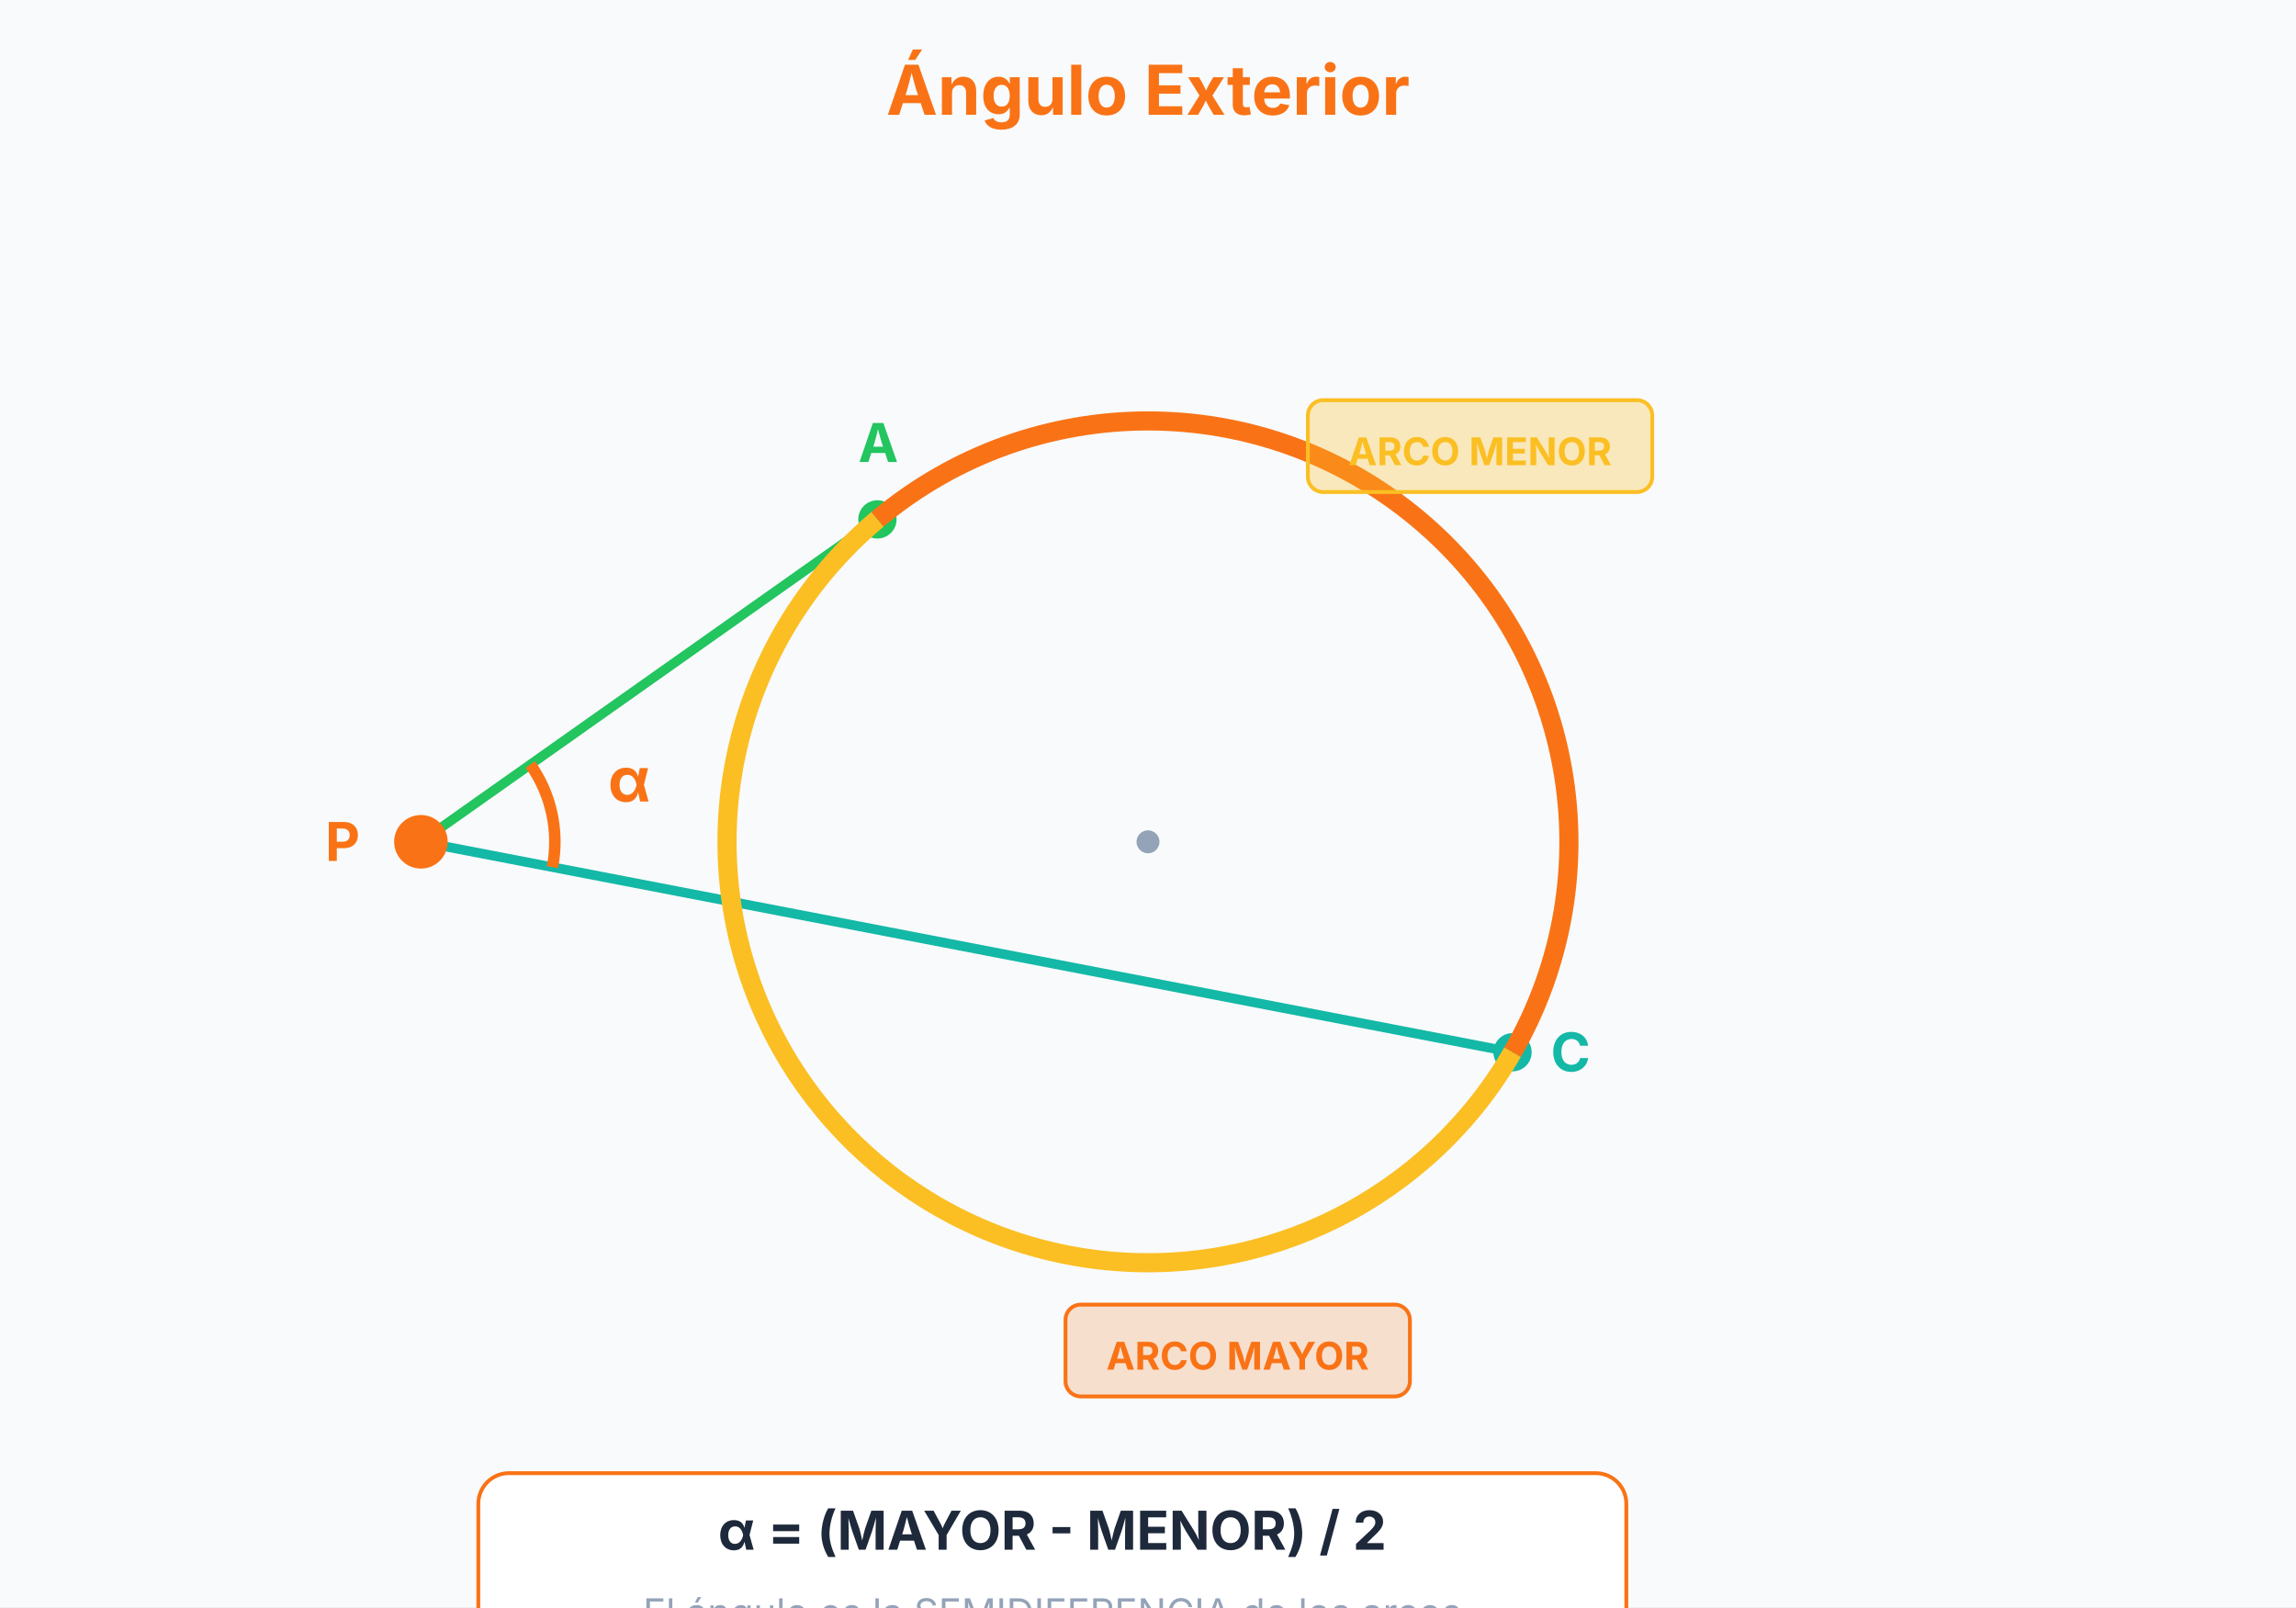
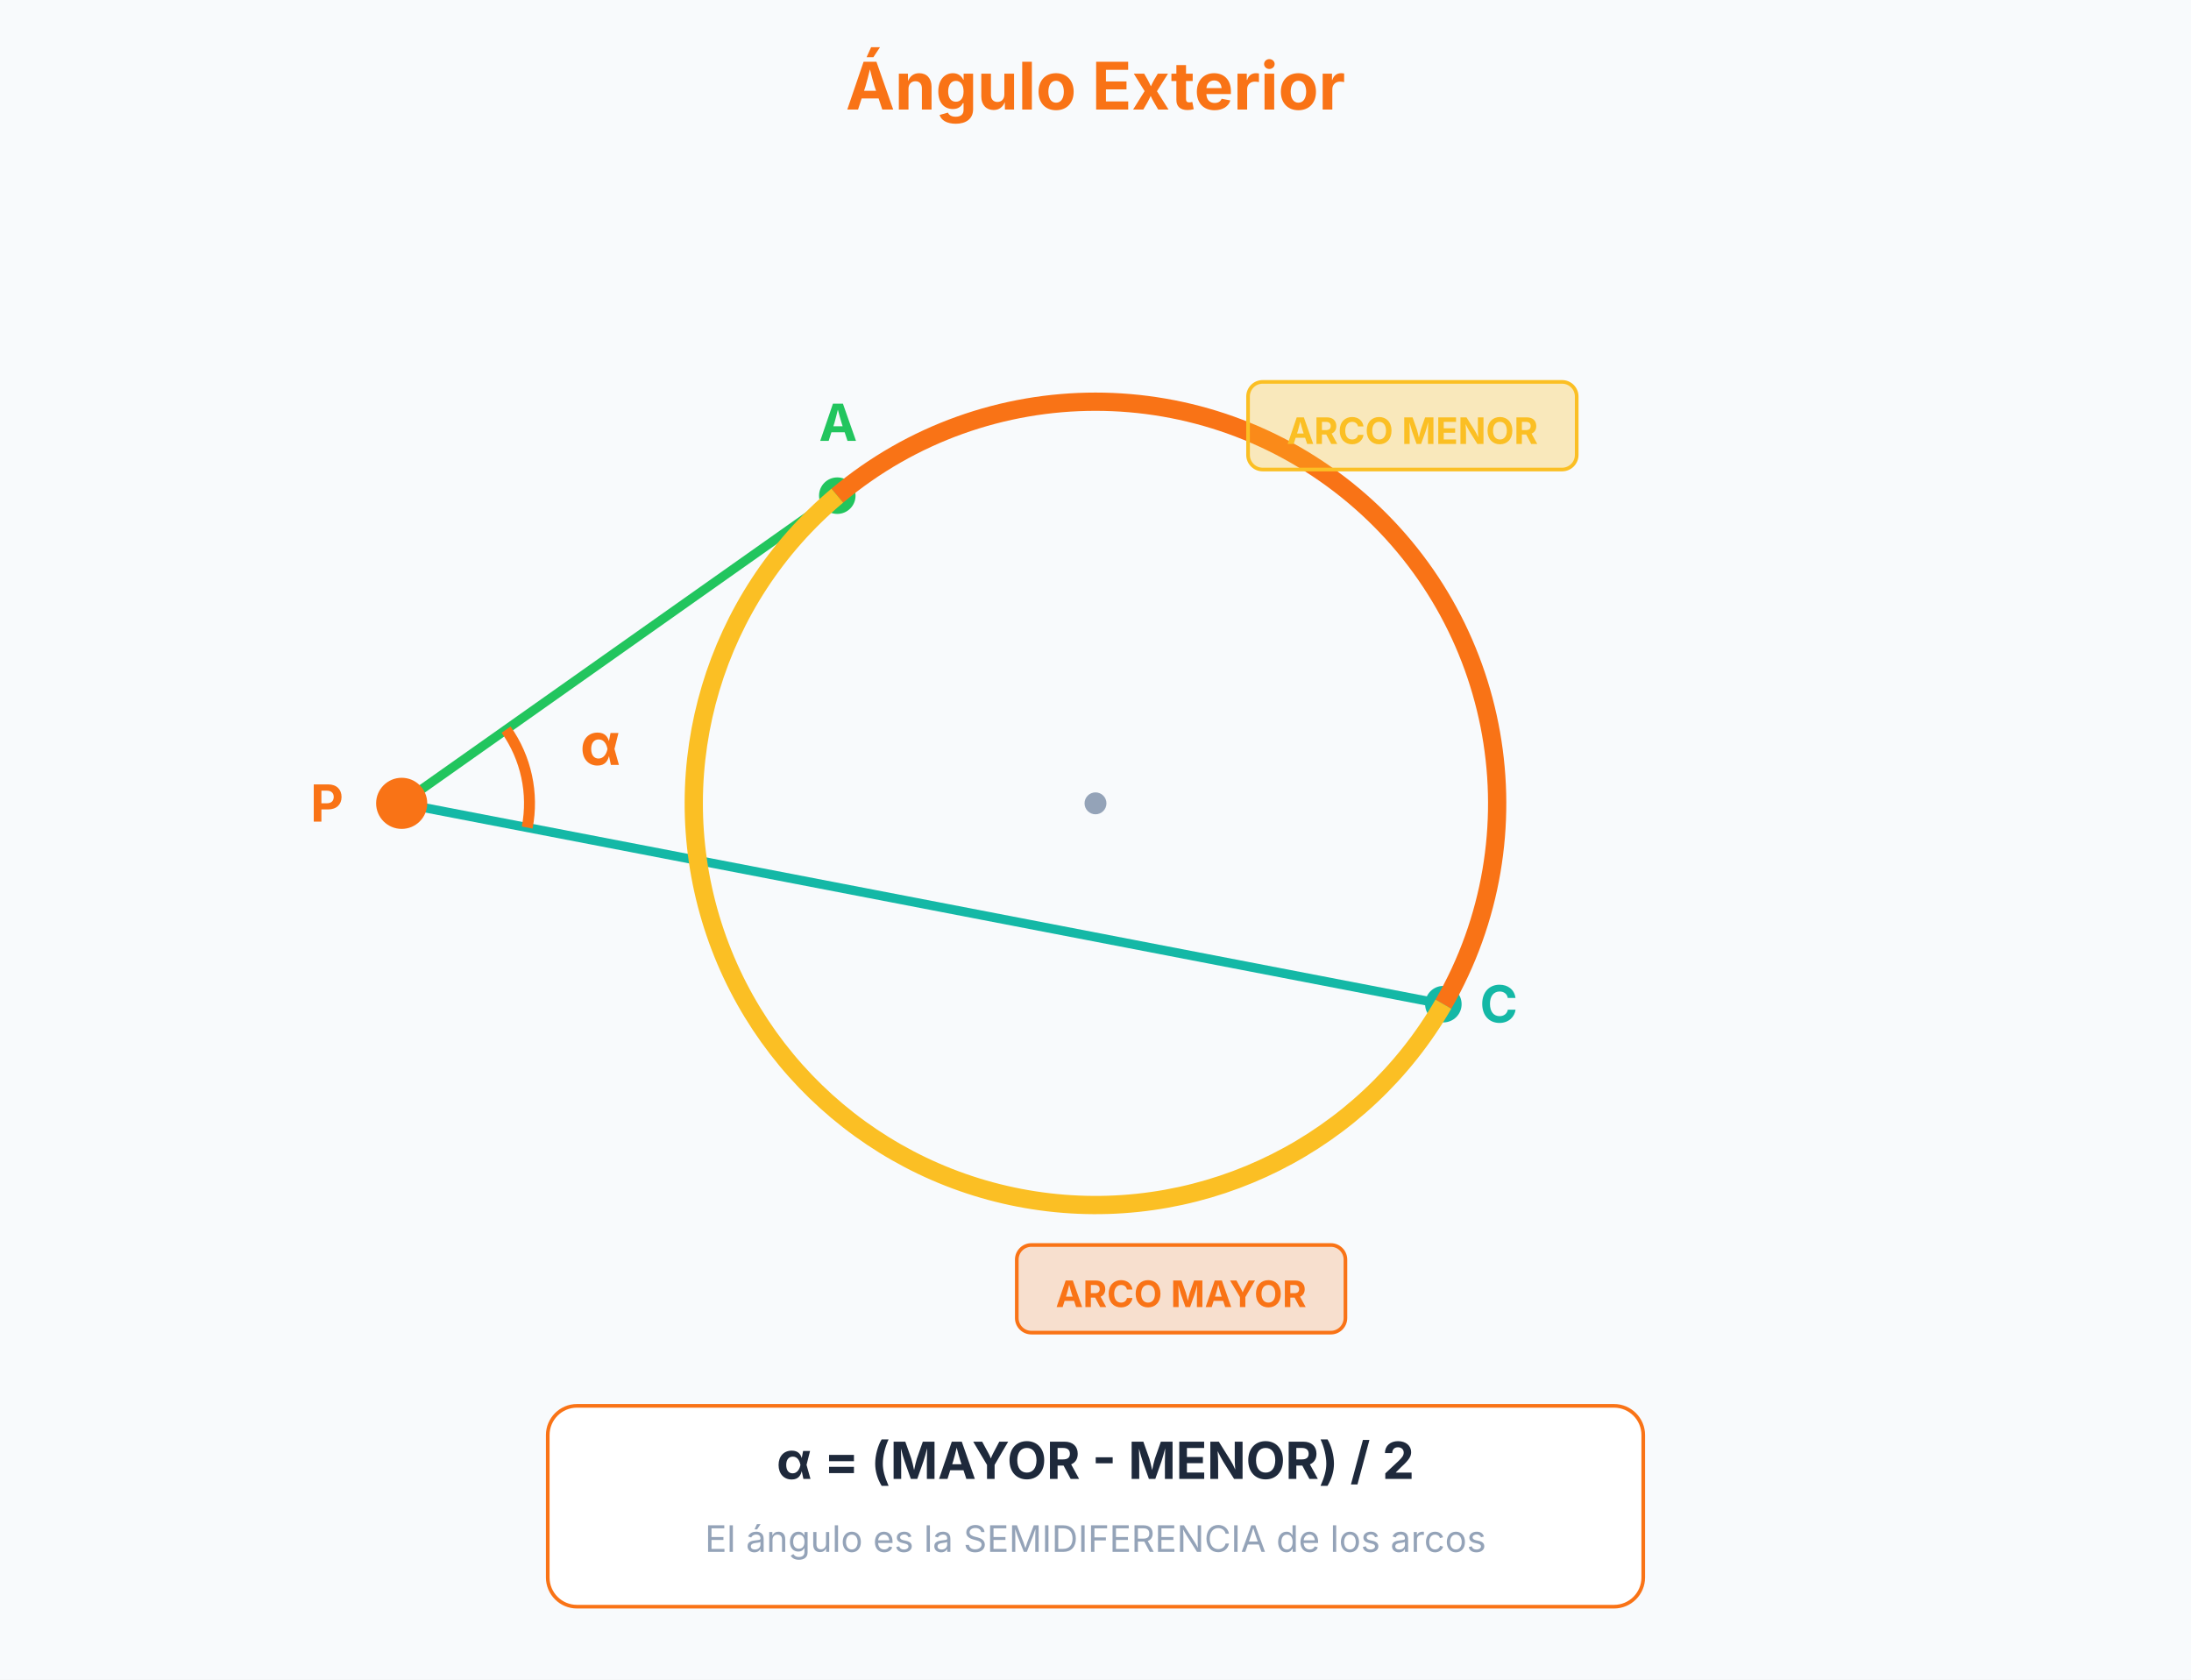
- <svg xmlns="http://www.w3.org/2000/svg" viewBox="0 0 600 420" style="font-family: 'Inter', 'Segoe UI', system-ui, sans-serif;">
-   <rect width="600" height="420" fill="#f8fafc" />
+ <svg xmlns="http://www.w3.org/2000/svg" viewBox="0 0 600 460" style="font-family: 'Inter', 'Segoe UI', system-ui, sans-serif;">
+   <rect width="600" height="460" fill="#f8fafc" />
  <text x="300.00" y="30.00" text-anchor="middle" font-size="18" font-weight="bold" fill="#f97316">Ángulo Exterior</text>
  <circle cx="300" cy="220" r="110" fill="none" stroke="#3b82f6" stroke-width="2" />
  <line x1="110" y1="220" x2="229.29" y2="135.74" stroke="#22c55e" stroke-width="2.5" />
  <line x1="110" y1="220" x2="395.26" y2="275.00" stroke="#14b8a6" stroke-width="2.5" />
  <circle cx="229.29" cy="135.74" r="5" fill="#22c55e" />
  <circle cx="395.26" cy="275.00" r="5" fill="#14b8a6" />
  <text x="224.29" y="120.74" text-anchor="start" font-size="14" font-weight="bold" fill="#22c55e">A</text>
  <text x="405.26" y="280.00" text-anchor="start" font-size="14" font-weight="bold" fill="#14b8a6">C</text>
  <path d="M 395.26 275.00 A 110 110 0 0 0 229.29 135.74" fill="none" stroke="#f97316" stroke-width="5" />
  <path d="M 229.29 135.74 A 110 110 0 1 0 395.26 275.00" fill="none" stroke="#fbbf24" stroke-width="5" />
  <circle cx="300" cy="220" r="3" fill="#94a3b8" />
  <path d="M 138.59 199.81 A 35 35 0 0 1 144.37 226.63" fill="none" stroke="#f97316" stroke-width="3" />
  <text x="158.88" y="209.47" text-anchor="start" font-size="16" font-weight="bold" fill="#f97316">α</text>
  <circle cx="110" cy="220" r="7" fill="#f97316" />
  <text x="85.00" y="225.00" text-anchor="start" font-size="14" font-weight="bold" fill="#f97316">P</text>
  <rect x="278.443" y="340.949" width="90" height="24" rx="4" fill="#f97316" fill-opacity="0.2" stroke="#f97316" />
  <text x="323.44" y="357.95" text-anchor="middle" font-size="10" font-weight="bold" fill="#f97316">ARCO MAYOR</text>
  <rect x="341.776" y="104.584" width="90" height="24" rx="4" fill="#fbbf24" fill-opacity="0.3" stroke="#fbbf24" />
  <text x="386.78" y="121.58" text-anchor="middle" font-size="10" font-weight="bold" fill="#fbbf24">ARCO MENOR</text>
-   <rect x="125" y="385" width="300" height="55" rx="8" fill="white" stroke="#f97316" />
-   <text x="275.0" y="416.5" text-anchor="middle" font-size="12" fill="#1e293b" />
-   <text x="275.00" y="405.00" text-anchor="middle" font-size="14" font-weight="bold" fill="#1e293b">α = (MAYOR - MENOR) / 2</text>
-   <text x="275.00" y="425.00" text-anchor="middle" font-size="10" font-weight="normal" fill="#94a3b8">El ángulo es la SEMIDIFERENCIA de los arcos</text>
+   <rect x="150" y="385" width="300" height="55" rx="8" fill="white" stroke="#f97316" />
+   <text x="300.0" y="416.5" text-anchor="middle" font-size="12" fill="#1e293b" />
+   <text x="300.00" y="405.00" text-anchor="middle" font-size="14" font-weight="bold" fill="#1e293b">α = (MAYOR - MENOR) / 2</text>
+   <text x="300.00" y="425.00" text-anchor="middle" font-size="10" font-weight="normal" fill="#94a3b8">El ángulo es la SEMIDIFERENCIA de los arcos</text>
</svg>
